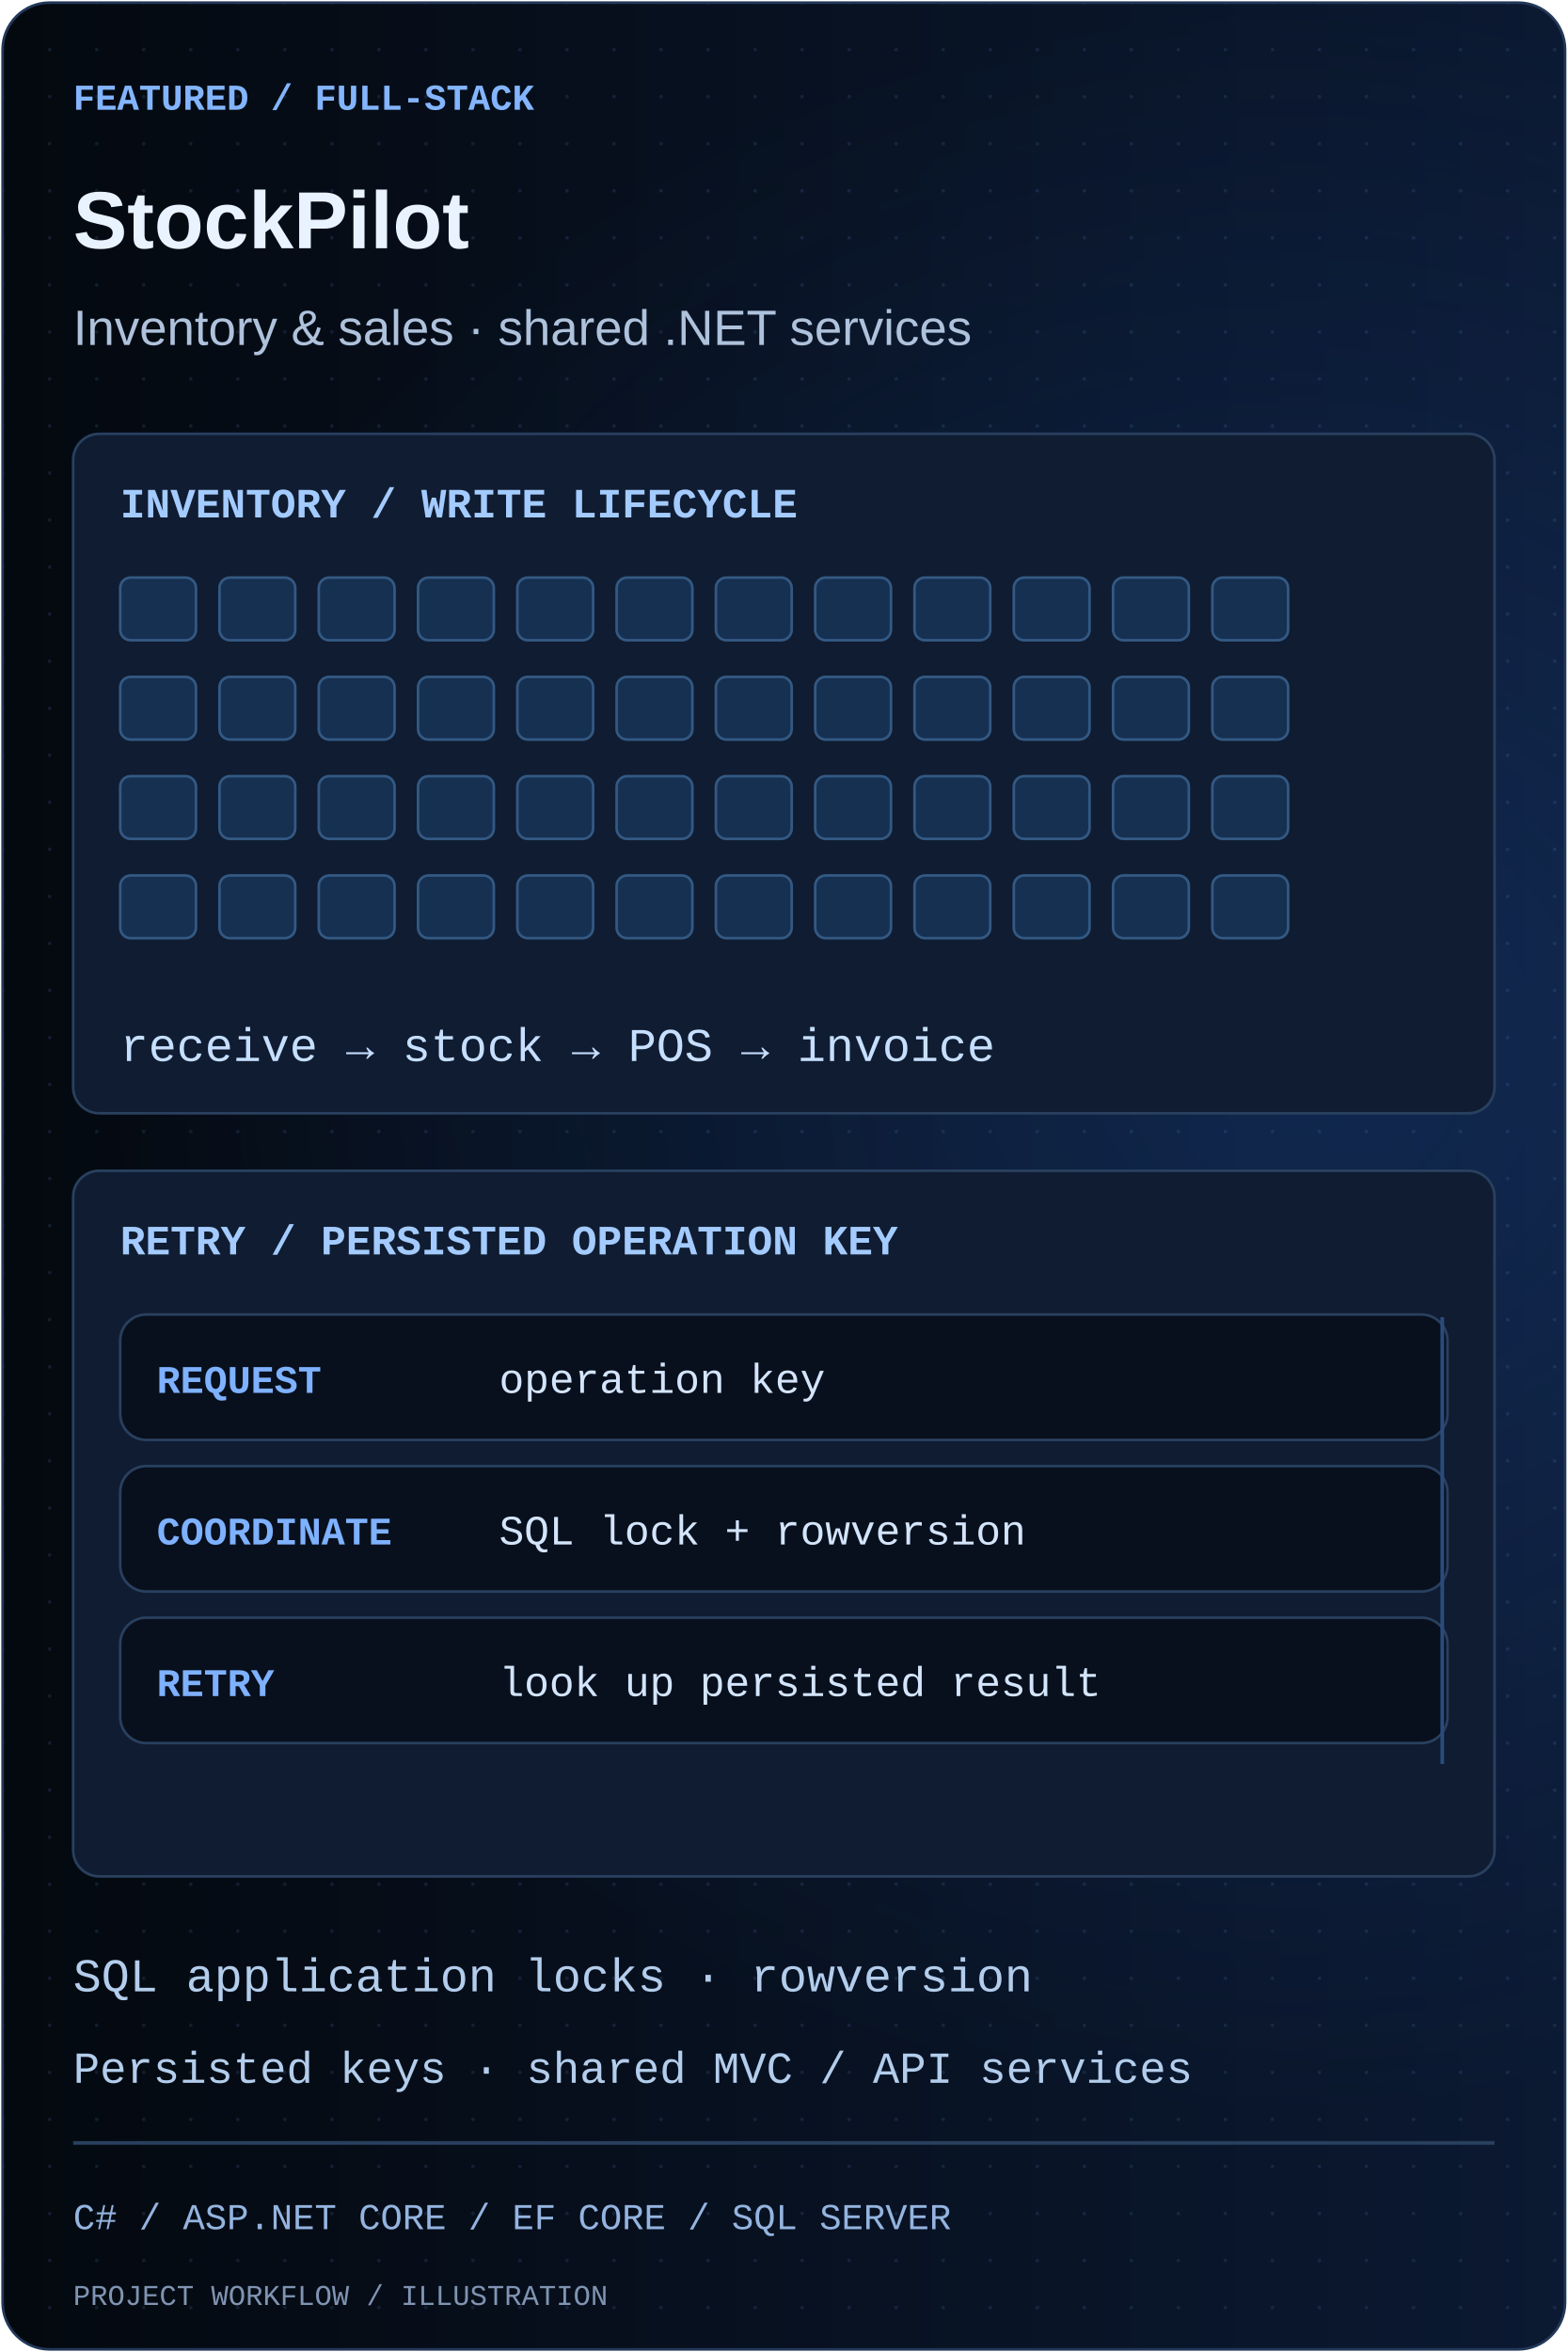
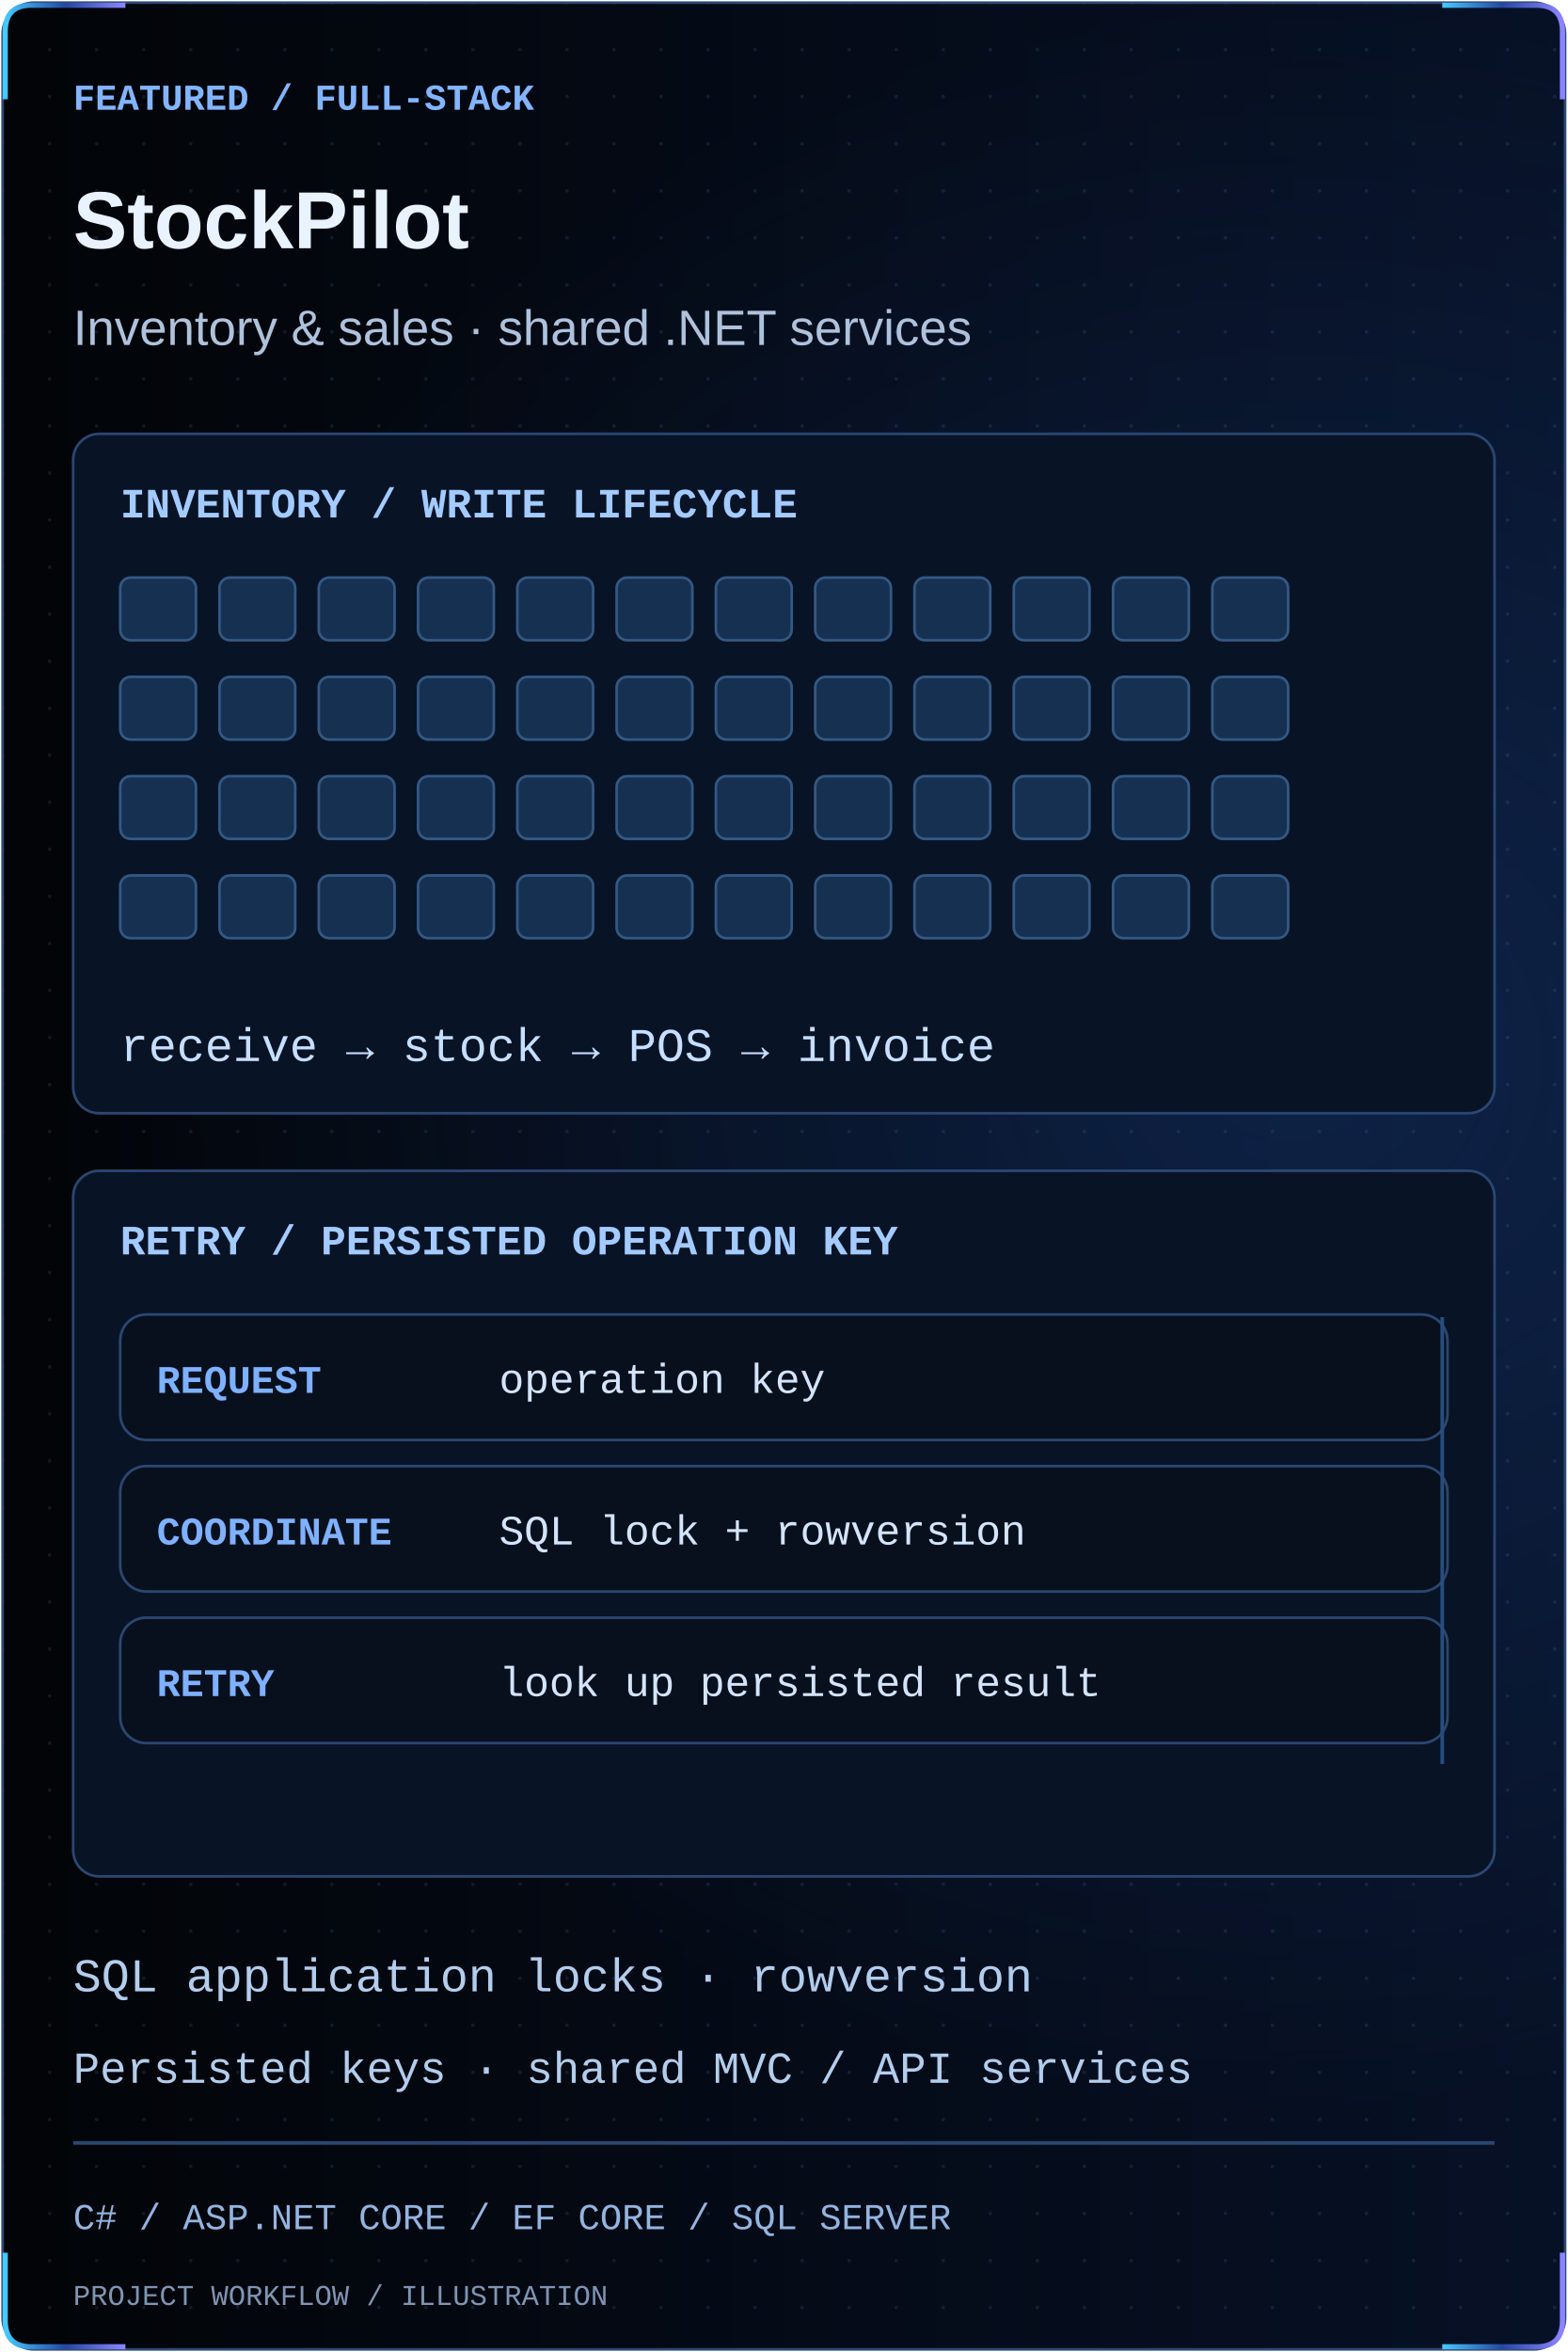
<svg xmlns="http://www.w3.org/2000/svg" width="600" height="900" viewBox="0 0 600 900" role="img" aria-labelledby="title desc">
  <defs>
    <linearGradient id="bg">
-       <stop stop-color="#04090f" />
-       <stop offset="1" stop-color="#0b1932" />
+       <stop stop-color="#020407" />
+       <stop offset="1" stop-color="#071126" />
    </linearGradient>
    <radialGradient id="aura">
      <stop stop-color="#2865c7" stop-opacity=".22" />
      <stop offset="1" stop-color="#2865c7" stop-opacity="0" />
    </radialGradient>
    <pattern id="dots" width="18" height="18" patternUnits="userSpaceOnUse">
      <circle cx="1" cy="1" r=".7" fill="#7aaaff" opacity=".12" />
    </pattern>
    <clipPath id="frame">
-       <rect x="1" y="1" width="598" height="898" rx="18" />
+       <rect x="1" y="1" width="598" height="898" rx="12" />
    </clipPath>
  </defs>
  <g clip-path="url(#frame)">
    <rect width="600" height="900" fill="url(#bg)" />
    <ellipse cx="492" cy="405.0" rx="450" ry="400" fill="url(#aura)" />
    <rect width="600" height="900" fill="url(#dots)" />
  </g>
-   <rect x="1" y="1" width="598" height="898" rx="18" fill="none" stroke="#233858" />
+   <rect x="1" y="1" width="598" height="898" rx="12" fill="none" stroke="#2d4973" />
  <text x="28" y="42" font-family="Consolas,Courier New,monospace" font-size="14" fill="#83b5ff" font-weight="600">FEATURED / FULL-STACK</text>
  <text x="28" y="95" font-family="Segoe UI,Arial,sans-serif" font-size="31" fill="#e9f2ff" font-weight="700">StockPilot</text>
  <text x="28" y="132" font-family="Segoe UI,Arial,sans-serif" font-size="19" fill="#afc2dc" font-weight="400">Inventory &amp; sales · shared .NET services</text>
-   <rect x="28" y="166" width="544" height="260" rx="10" fill="#101c31" stroke="#29405f" />
+   <rect x="28" y="166" width="544" height="260" rx="10" fill="#091326" stroke="#2b4771" />
  <text x="46" y="198" font-family="Consolas,Courier New,monospace" font-size="16" fill="#a3cbff" font-weight="600">INVENTORY / WRITE LIFECYCLE</text>
  <rect x="46" y="221" width="29" height="24" rx="4" fill="#163052" stroke="#335983">
</rect>
  <rect x="84" y="221" width="29" height="24" rx="4" fill="#163052" stroke="#335983">
</rect>
  <rect x="122" y="221" width="29" height="24" rx="4" fill="#163052" stroke="#335983">
</rect>
  <rect x="160" y="221" width="29" height="24" rx="4" fill="#163052" stroke="#335983">
</rect>
  <rect x="198" y="221" width="29" height="24" rx="4" fill="#163052" stroke="#335983">
</rect>
  <rect x="236" y="221" width="29" height="24" rx="4" fill="#163052" stroke="#335983">
</rect>
  <rect x="274" y="221" width="29" height="24" rx="4" fill="#163052" stroke="#335983">
</rect>
  <rect x="312" y="221" width="29" height="24" rx="4" fill="#163052" stroke="#335983">
</rect>
  <rect x="350" y="221" width="29" height="24" rx="4" fill="#163052" stroke="#335983">
</rect>
  <rect x="388" y="221" width="29" height="24" rx="4" fill="#163052" stroke="#335983">
</rect>
  <rect x="426" y="221" width="29" height="24" rx="4" fill="#163052" stroke="#335983">
</rect>
  <rect x="464" y="221" width="29" height="24" rx="4" fill="#163052" stroke="#335983">
</rect>
  <rect x="46" y="259" width="29" height="24" rx="4" fill="#163052" stroke="#335983">
</rect>
  <rect x="84" y="259" width="29" height="24" rx="4" fill="#163052" stroke="#335983">
</rect>
  <rect x="122" y="259" width="29" height="24" rx="4" fill="#163052" stroke="#335983">
</rect>
  <rect x="160" y="259" width="29" height="24" rx="4" fill="#163052" stroke="#335983">
</rect>
  <rect x="198" y="259" width="29" height="24" rx="4" fill="#163052" stroke="#335983">
</rect>
  <rect x="236" y="259" width="29" height="24" rx="4" fill="#163052" stroke="#335983">
</rect>
  <rect x="274" y="259" width="29" height="24" rx="4" fill="#163052" stroke="#335983">
</rect>
  <rect x="312" y="259" width="29" height="24" rx="4" fill="#163052" stroke="#335983">
</rect>
  <rect x="350" y="259" width="29" height="24" rx="4" fill="#163052" stroke="#335983">
</rect>
  <rect x="388" y="259" width="29" height="24" rx="4" fill="#163052" stroke="#335983">
</rect>
  <rect x="426" y="259" width="29" height="24" rx="4" fill="#163052" stroke="#335983">
</rect>
  <rect x="464" y="259" width="29" height="24" rx="4" fill="#163052" stroke="#335983">
</rect>
  <rect x="46" y="297" width="29" height="24" rx="4" fill="#163052" stroke="#335983">
</rect>
  <rect x="84" y="297" width="29" height="24" rx="4" fill="#163052" stroke="#335983">
</rect>
  <rect x="122" y="297" width="29" height="24" rx="4" fill="#163052" stroke="#335983">
</rect>
  <rect x="160" y="297" width="29" height="24" rx="4" fill="#163052" stroke="#335983">
</rect>
  <rect x="198" y="297" width="29" height="24" rx="4" fill="#163052" stroke="#335983">
</rect>
  <rect x="236" y="297" width="29" height="24" rx="4" fill="#163052" stroke="#335983">
</rect>
  <rect x="274" y="297" width="29" height="24" rx="4" fill="#163052" stroke="#335983">
</rect>
  <rect x="312" y="297" width="29" height="24" rx="4" fill="#163052" stroke="#335983">
</rect>
  <rect x="350" y="297" width="29" height="24" rx="4" fill="#163052" stroke="#335983">
</rect>
  <rect x="388" y="297" width="29" height="24" rx="4" fill="#163052" stroke="#335983">
</rect>
  <rect x="426" y="297" width="29" height="24" rx="4" fill="#163052" stroke="#335983">
</rect>
  <rect x="464" y="297" width="29" height="24" rx="4" fill="#163052" stroke="#335983">
</rect>
  <rect x="46" y="335" width="29" height="24" rx="4" fill="#163052" stroke="#335983">
</rect>
  <rect x="84" y="335" width="29" height="24" rx="4" fill="#163052" stroke="#335983">
</rect>
  <rect x="122" y="335" width="29" height="24" rx="4" fill="#163052" stroke="#335983">
</rect>
  <rect x="160" y="335" width="29" height="24" rx="4" fill="#163052" stroke="#335983">
</rect>
  <rect x="198" y="335" width="29" height="24" rx="4" fill="#163052" stroke="#335983">
</rect>
  <rect x="236" y="335" width="29" height="24" rx="4" fill="#163052" stroke="#335983">
</rect>
  <rect x="274" y="335" width="29" height="24" rx="4" fill="#163052" stroke="#335983">
</rect>
  <rect x="312" y="335" width="29" height="24" rx="4" fill="#163052" stroke="#335983">
</rect>
  <rect x="350" y="335" width="29" height="24" rx="4" fill="#163052" stroke="#335983">
</rect>
  <rect x="388" y="335" width="29" height="24" rx="4" fill="#163052" stroke="#335983">
</rect>
  <rect x="426" y="335" width="29" height="24" rx="4" fill="#163052" stroke="#335983">
</rect>
  <rect x="464" y="335" width="29" height="24" rx="4" fill="#163052" stroke="#335983">
</rect>
  <text x="46" y="406" font-family="Consolas,Courier New,monospace" font-size="18" fill="#c6dfff" font-weight="400">receive → stock → POS → invoice</text>
-   <rect x="28" y="448" width="544" height="270" rx="10" fill="#101c31" stroke="#29405f" />
+   <rect x="28" y="448" width="544" height="270" rx="10" fill="#091326" stroke="#2b4771" />
  <text x="46" y="480" font-family="Consolas,Courier New,monospace" font-size="16" fill="#a3cbff" font-weight="600">RETRY / PERSISTED OPERATION KEY</text>
-   <rect x="46" y="503" width="508" height="48" rx="10" fill="#08101d" stroke="#29405f" />
+   <rect x="46" y="503" width="508" height="48" rx="10" fill="#08101d" stroke="#2b4771" />
  <text x="60" y="533" font-family="Consolas,Courier New,monospace" font-size="15" fill="#7eb1ff" font-weight="600">REQUEST</text>
  <text x="191" y="533" font-family="Consolas,Courier New,monospace" font-size="16" fill="#d3e4fb" font-weight="400">operation key</text>
-   <rect x="46" y="561" width="508" height="48" rx="10" fill="#08101d" stroke="#29405f" />
+   <rect x="46" y="561" width="508" height="48" rx="10" fill="#08101d" stroke="#2b4771" />
  <text x="60" y="591" font-family="Consolas,Courier New,monospace" font-size="15" fill="#7eb1ff" font-weight="600">COORDINATE</text>
  <text x="191" y="591" font-family="Consolas,Courier New,monospace" font-size="16" fill="#d3e4fb" font-weight="400">SQL lock + rowversion</text>
-   <rect x="46" y="619" width="508" height="48" rx="10" fill="#08101d" stroke="#29405f" />
+   <rect x="46" y="619" width="508" height="48" rx="10" fill="#08101d" stroke="#2b4771" />
  <text x="60" y="649" font-family="Consolas,Courier New,monospace" font-size="15" fill="#7eb1ff" font-weight="600">RETRY</text>
  <text x="191" y="649" font-family="Consolas,Courier New,monospace" font-size="16" fill="#d3e4fb" font-weight="400">look up persisted result</text>
  <path d="M552 504V675" fill="none" stroke="#294c7d" stroke-width="1.4" />
  <text x="28" y="762" font-family="Consolas,Courier New,monospace" font-size="18" fill="#b3cdec" font-weight="400">SQL application locks  ·  rowversion</text>
  <text x="28" y="797" font-family="Consolas,Courier New,monospace" font-size="17" fill="#b3cdec" font-weight="400">Persisted keys  ·  shared MVC / API services</text>
-   <path d="M28 820H572" fill="none" stroke="#29405f" stroke-width="1.4" />
+   <path d="M28 820H572" fill="none" stroke="#2b4771" stroke-width="1.4" />
  <text x="28" y="853" font-family="Consolas,Courier New,monospace" font-size="14" fill="#94b4e0" font-weight="400">C#  /  ASP.NET CORE  /  EF CORE  /  SQL SERVER</text>
  <text x="28" y="882" font-family="Consolas,Courier New,monospace" font-size="11" fill="#7f94b2" font-weight="400">PROJECT WORKFLOW / ILLUSTRATION</text>
+   <defs>
+     <clipPath id="cyber-frame">
+       <rect x="2" y="2" width="596" height="896" rx="12" />
+     </clipPath>
+     <linearGradient id="edge-blue">
+       <stop stop-color="#45caff" />
+       <stop offset=".5" stop-color="#2447a1" />
+       <stop offset="1" stop-color="#8d85ff" />
+     </linearGradient>
+     <filter id="packet-glow">
+       <feGaussianBlur stdDeviation="5" />
+     </filter>
+   </defs>
+   <g clip-path="url(#cyber-frame)">
+     <g opacity=".13" font-family="Consolas,Courier New,monospace" font-size="11" fill="#58a8ff">
+       <text x="588" y="0">01</text>
+       <text x="588" y="-21">{}</text>
+       <text x="588" y="-42">10</text>
+       <text x="588" y="-63">//</text>
+       <text x="588" y="-84">01</text>
+     </g>
+     <g opacity=".13" font-family="Consolas,Courier New,monospace" font-size="11" fill="#58a8ff">
+       <text x="569" y="0">01</text>
+       <text x="569" y="-21">{}</text>
+       <text x="569" y="-42">10</text>
+       <text x="569" y="-63">//</text>
+       <text x="569" y="-84">01</text>
+     </g>
+     <g opacity=".13" font-family="Consolas,Courier New,monospace" font-size="11" fill="#58a8ff">
+       <text x="550" y="0">01</text>
+       <text x="550" y="-21">{}</text>
+       <text x="550" y="-42">10</text>
+       <text x="550" y="-63">//</text>
+       <text x="550" y="-84">01</text>
+     </g>
+     <g opacity=".13" font-family="Consolas,Courier New,monospace" font-size="11" fill="#58a8ff">
+       <text x="531" y="0">01</text>
+       <text x="531" y="-21">{}</text>
+       <text x="531" y="-42">10</text>
+       <text x="531" y="-63">//</text>
+       <text x="531" y="-84">01</text>
+     </g>
+     <g opacity=".13" font-family="Consolas,Courier New,monospace" font-size="11" fill="#58a8ff">
+       <text x="512" y="0">01</text>
+       <text x="512" y="-21">{}</text>
+       <text x="512" y="-42">10</text>
+       <text x="512" y="-63">//</text>
+       <text x="512" y="-84">01</text>
+     </g>
+     <g opacity=".13" font-family="Consolas,Courier New,monospace" font-size="11" fill="#58a8ff">
+       <text x="493" y="0">01</text>
+       <text x="493" y="-21">{}</text>
+       <text x="493" y="-42">10</text>
+       <text x="493" y="-63">//</text>
+       <text x="493" y="-84">01</text>
+     </g>
+   </g>
+   <path d="M2 38V12Q2 2 12 2H48" fill="none" stroke="url(#edge-blue)" stroke-width="2" />
+   <path d="M552 2H588Q598 2 598 12V38" fill="none" stroke="url(#edge-blue)" stroke-width="2" />
+   <path d="M2 862V888Q2 898 12 898H48" fill="none" stroke="url(#edge-blue)" stroke-width="2" />
+   <path d="M552 898H588Q598 898 598 888V862" fill="none" stroke="url(#edge-blue)" stroke-width="2" />
</svg>
